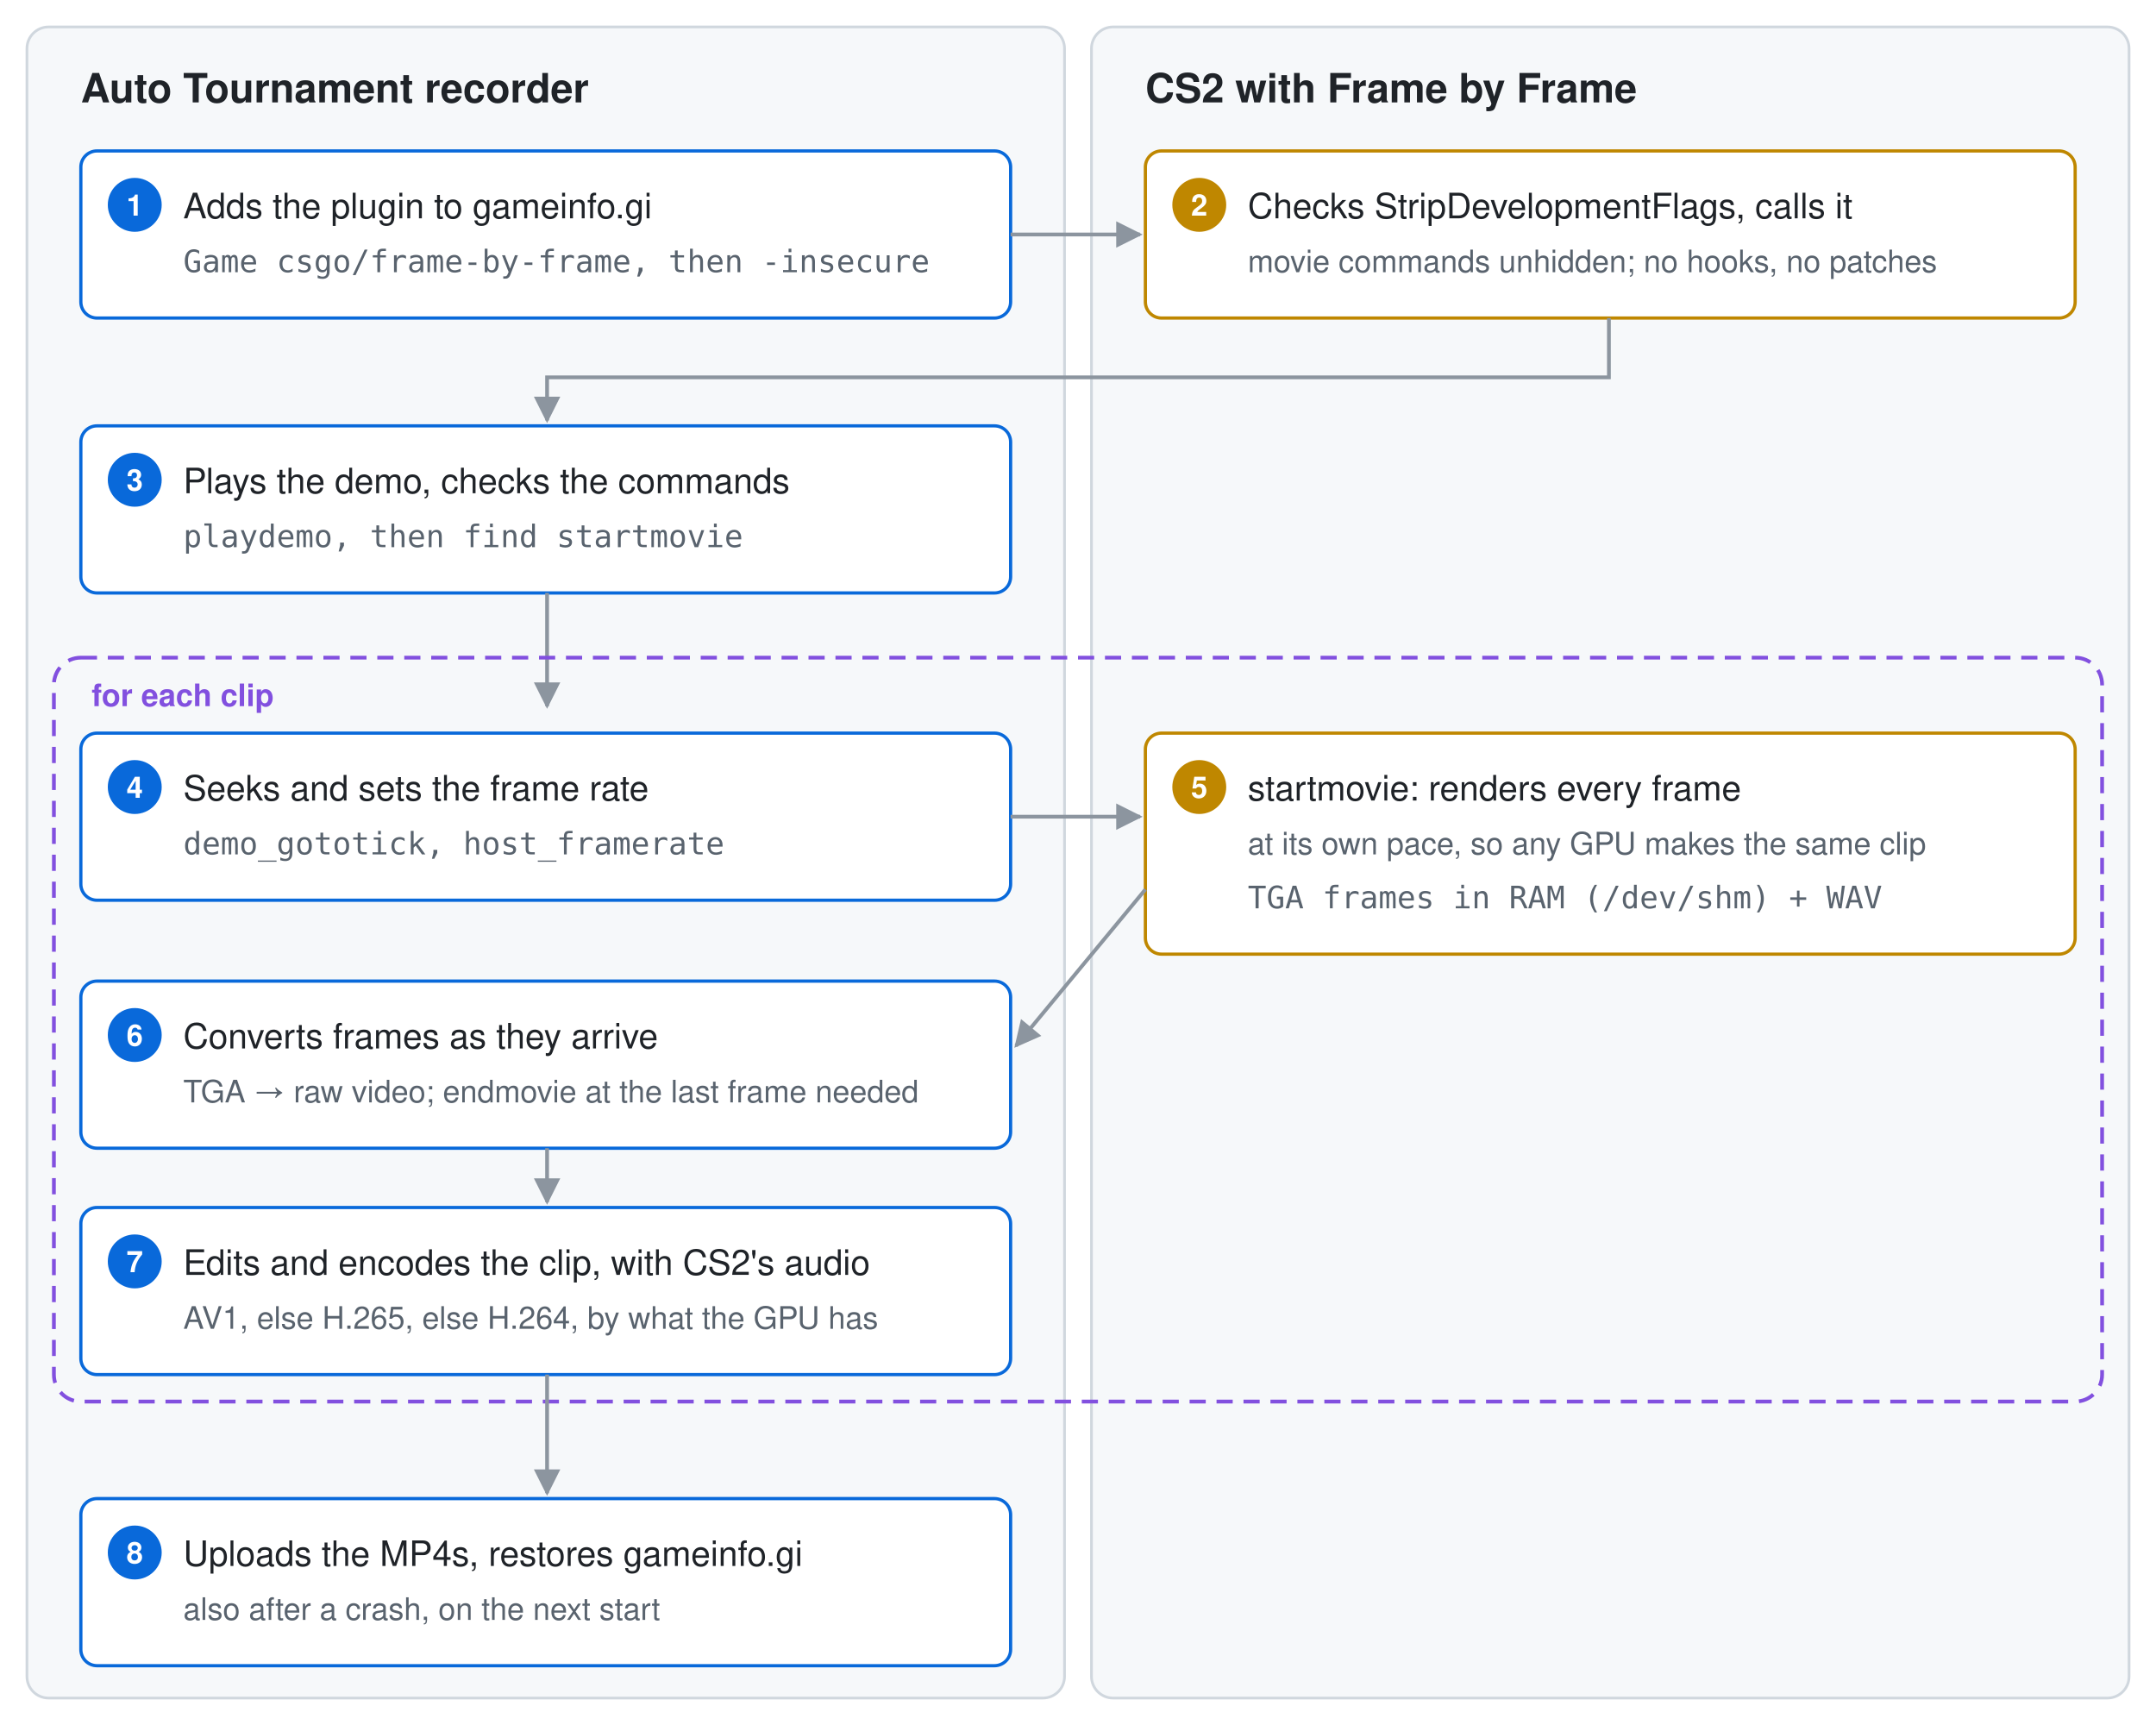
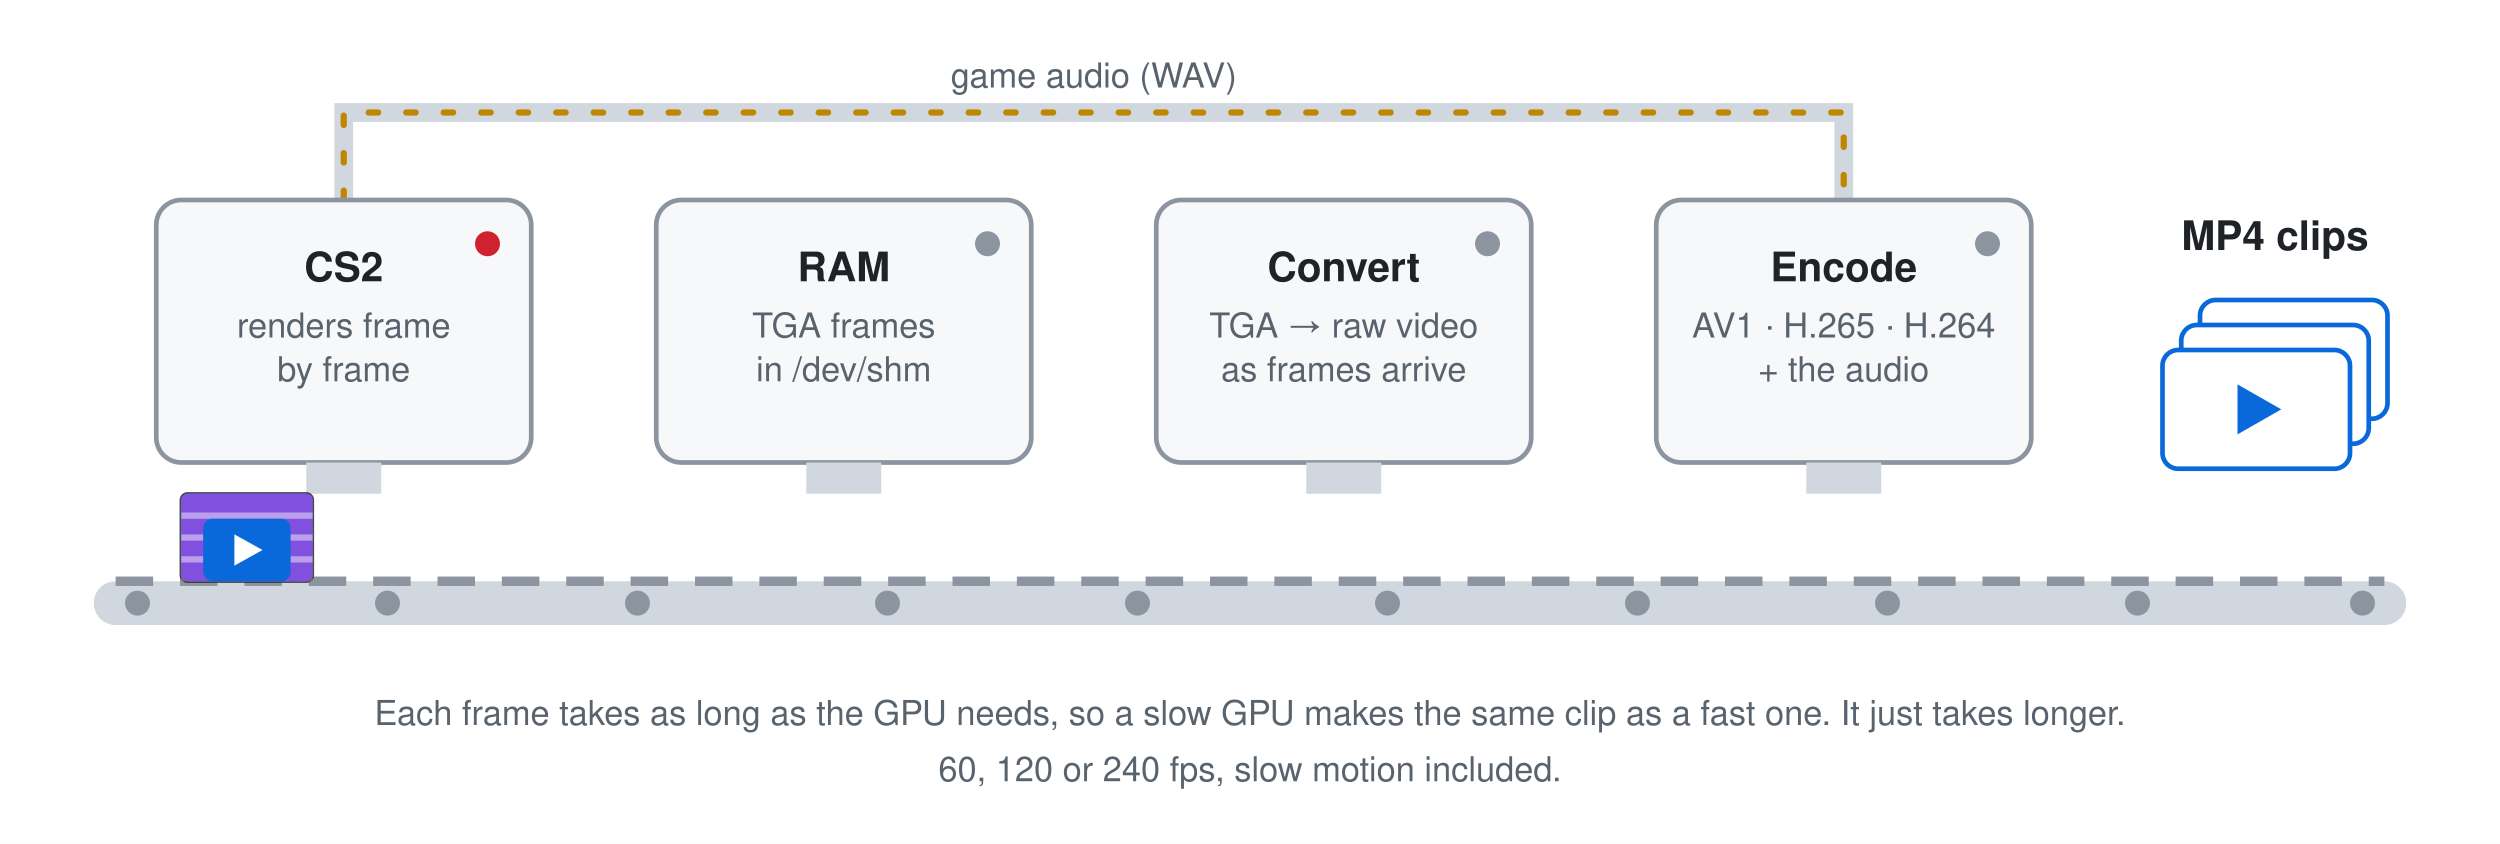
- <svg xmlns="http://www.w3.org/2000/svg" viewBox="0 0 800 640" width="800" height="640" font-family="-apple-system, BlinkMacSystemFont, 'Segoe UI', Helvetica, Arial, sans-serif">
+ <svg xmlns="http://www.w3.org/2000/svg" viewBox="0 0 800 270" width="800" height="270" font-family="-apple-system, BlinkMacSystemFont, 'Segoe UI', Helvetica, Arial, sans-serif">
  <style>
    .bg { fill: #ffffff; }
-     .lane { fill: #f6f8fa; stroke: #d0d7de; }
-     .head { fill: #1f2328; font-size: 15px; font-weight: 600; }
-     .box { fill: #ffffff; stroke: #8c959f; stroke-width: 1.2; }
-     .rec { stroke: #0969da; }
-     .cs2 { stroke: #bf8700; }
-     .loop { fill: none; stroke: #8250df; stroke-dasharray: 6 4; stroke-width: 1.4; }
-     .t { fill: #1f2328; font-size: 13px; }
-     .s { fill: #59636e; font-size: 11.5px; }
-     .c { font-family: ui-monospace, SFMono-Regular, Menlo, monospace; font-size: 11.5px; fill: #59636e; }
-     .n { fill: #ffffff; font-size: 11px; font-weight: 700; }
-     .nb { fill: #0969da; }
-     .ny { fill: #bf8700; }
-     .lt { fill: #8250df; font-size: 11.5px; font-weight: 600; }
-     .a { stroke: #8c959f; stroke-width: 1.4; fill: none; marker-end: url(#arrow); }
-     .ah { fill: #8c959f; }
+     .m { fill: #f6f8fa; stroke: #8c959f; stroke-width: 1.5; }
+     .arm { fill: #d0d7de; }
+     .t { fill: #1f2328; font-size: 13px; font-weight: 600; }
+     .s { fill: #59636e; font-size: 11px; }
+     .belt { fill: #d0d7de; }
+     .roll { fill: #8c959f; }
+     .tread { stroke: #8c959f; stroke-width: 3; stroke-dasharray: 12 8.6; fill: none; animation: belt .2s linear infinite; }
+     .pipe { stroke: #d0d7de; stroke-width: 6; fill: none; stroke-linecap: round; }
+     .flow { stroke: #bf8700; stroke-width: 2; fill: none; stroke-dasharray: 3 9; stroke-linecap: round; animation: belt .4s linear infinite; }
+     .led { fill: #8c959f; }
+     .on { fill: #2da44e; opacity: 0; animation: blink 1.5s linear infinite; }
+     .rec { fill: #cf222e; animation: rec 1s steps(2) infinite; }
+     .clip { fill: #ffffff; stroke: #0969da; stroke-width: 1.5; }
+     .play { fill: #0969da; }
    @media (prefers-color-scheme: dark) {
      .bg { fill: #0d1117; }
-       .lane { fill: #151b23; stroke: #3d444d; }
-       .head, .t { fill: #f0f6fc; }
-       .box { fill: #0d1117; stroke: #656c76; }
-       .rec { stroke: #4493f8; }
-       .cs2 { stroke: #d29922; }
-       .loop { stroke: #ab7df8; }
-       .s, .c { fill: #9198a1; }
-       .n { fill: #0d1117; }
-       .nb { fill: #4493f8; }
-       .ny { fill: #d29922; }
-       .lt { fill: #ab7df8; }
-       .a { stroke: #656c76; }
-       .ah { fill: #656c76; }
+       .m { fill: #151b23; stroke: #656c76; }
+       .arm, .belt, .pipe { fill: #3d444d; stroke: #3d444d; }
+       .arm, .belt { stroke: none; }
+       .t { fill: #f0f6fc; }
+       .s { fill: #9198a1; }
+       .roll, .led { fill: #656c76; }
+       .tread { stroke: #656c76; }
+       .flow { stroke: #d29922; }
+       .clip { fill: #0d1117; stroke: #4493f8; }
+       .play { fill: #4493f8; }
    }
+     @keyframes belt { to { stroke-dashoffset: -20.6; } }
+     @keyframes blink { 0%, 25% { opacity: 1; } 26%, 100% { opacity: 0; } }
+     @keyframes rec { to { opacity: .2; } }
+ 
+     /* a frame: rides from CS2 (x 110) to the clip bin (x 730) in 6 s; four of them, 1.5 s apart */
+     .f { animation: ride 6s linear infinite; }
+     .f1 { animation-delay: -1.5s; } .f2 { animation-delay: -3s; } .f3 { animation-delay: -4.5s; }
+     @keyframes ride {
+       0% { transform: translate(0, -18px); opacity: 0; }
+       5% { transform: translate(31px, 0); opacity: 1; }
+       94% { opacity: 1; }
+       100% { transform: translate(620px, 0); opacity: 0; }
+     }
+     .tga { animation: tga 6s linear infinite; }
+     .yuv { animation: yuv 6s linear infinite; }
+     .mp4 { animation: mp4 6s linear infinite; }
+     .f1 .tga, .f1 .yuv, .f1 .mp4 { animation-delay: -1.5s; }
+     .f2 .tga, .f2 .yuv, .f2 .mp4 { animation-delay: -3s; }
+     .f3 .tga, .f3 .yuv, .f3 .mp4 { animation-delay: -4.5s; }
+     @keyframes tga { 0%, 51% { opacity: 1; } 52%, 100% { opacity: 0; } }
+     @keyframes yuv { 0%, 51% { opacity: 0; } 52%, 77% { opacity: 1; } 78%, 100% { opacity: 0; } }
+     @keyframes mp4 { 0%, 77% { opacity: 0; } 78%, 100% { opacity: 1; } }
+ 
+     /* each machine's light flashes as a frame passes under it */
+     .l2 { animation-delay: .05s; } .l3 { animation-delay: .1s; } .l4 { animation-delay: .14s; }
+ 
+     @media (prefers-reduced-motion: reduce) { * { animation: none !important; } }
  </style>
-   <defs>
-     <marker id="arrow" viewBox="0 0 10 10" refX="9" refY="5" markerWidth="7" markerHeight="7" orient="auto-start-reverse">
-       <path class="ah" d="M0,0 L10,5 L0,10 z" />
-     </marker>
-   </defs>
-   <rect class="bg" x="0" y="0" width="800" height="640" />
-   <rect class="lane" x="10" y="10" width="385" height="620" rx="8" />
-   <rect class="lane" x="405" y="10" width="385" height="620" rx="8" />
-   <text class="head" x="30" y="38">Auto Tournament recorder</text>
-   <text class="head" x="425" y="38">CS2 with Frame by Frame</text>
-   <rect class="box rec" x="30" y="56" width="345" height="62" rx="6" />
-   <circle class="nb" cx="50" cy="76" r="10" />
-   <text class="n" x="50" y="80" text-anchor="middle">1</text>
-   <text class="t" x="68" y="81">Adds the plugin to gameinfo.gi</text>
-   <text class="c" x="68" y="101">Game csgo/frame-by-frame, then -insecure</text>
-   <path class="a" d="M375,87 L423,87" />
-   <rect class="box cs2" x="425" y="56" width="345" height="62" rx="6" />
-   <circle class="ny" cx="445" cy="76" r="10" />
-   <text class="n" x="445" y="80" text-anchor="middle">2</text>
-   <text class="t" x="463" y="81">Checks StripDevelopmentFlags, calls it</text>
-   <text class="s" x="463" y="101">movie commands unhidden; no hooks, no patches</text>
-   <path class="a" d="M597,118 L597,140 L203,140 L203,156" />
-   <rect class="box rec" x="30" y="158" width="345" height="62" rx="6" />
-   <circle class="nb" cx="50" cy="178" r="10" />
-   <text class="n" x="50" y="182" text-anchor="middle">3</text>
-   <text class="t" x="68" y="183">Plays the demo, checks the commands</text>
-   <text class="c" x="68" y="203">playdemo, then find startmovie</text>
-   <path class="a" d="M203,220 L203,262" />
-   <rect class="loop" x="20" y="244" width="760" height="276" rx="10" />
-   <text class="lt" x="34" y="262">for each clip</text>
-   <rect class="box rec" x="30" y="272" width="345" height="62" rx="6" />
-   <circle class="nb" cx="50" cy="292" r="10" />
-   <text class="n" x="50" y="296" text-anchor="middle">4</text>
-   <text class="t" x="68" y="297">Seeks and sets the frame rate</text>
-   <text class="c" x="68" y="317">demo_gototick, host_framerate</text>
-   <path class="a" d="M375,303 L423,303" />
-   <rect class="box cs2" x="425" y="272" width="345" height="82" rx="6" />
-   <circle class="ny" cx="445" cy="292" r="10" />
-   <text class="n" x="445" y="296" text-anchor="middle">5</text>
-   <text class="t" x="463" y="297">startmovie: renders every frame</text>
-   <text class="s" x="463" y="317">at its own pace, so any GPU makes the same clip</text>
-   <text class="c" x="463" y="337">TGA frames in RAM (/dev/shm) + WAV</text>
-   <path class="a" d="M425,330 L377,388" />
-   <rect class="box rec" x="30" y="364" width="345" height="62" rx="6" />
-   <circle class="nb" cx="50" cy="384" r="10" />
-   <text class="n" x="50" y="388" text-anchor="middle">6</text>
-   <text class="t" x="68" y="389">Converts frames as they arrive</text>
-   <text class="s" x="68" y="409">TGA → raw video; endmovie at the last frame needed</text>
-   <path class="a" d="M203,426 L203,446" />
-   <rect class="box rec" x="30" y="448" width="345" height="62" rx="6" />
-   <circle class="nb" cx="50" cy="468" r="10" />
-   <text class="n" x="50" y="472" text-anchor="middle">7</text>
-   <text class="t" x="68" y="473">Edits and encodes the clip, with CS2's audio</text>
-   <text class="s" x="68" y="493">AV1, else H.265, else H.264, by what the GPU has</text>
-   <path class="a" d="M203,510 L203,554" />
-   <rect class="box rec" x="30" y="556" width="345" height="62" rx="6" />
-   <circle class="nb" cx="50" cy="576" r="10" />
-   <text class="n" x="50" y="580" text-anchor="middle">8</text>
-   <text class="t" x="68" y="581">Uploads the MP4s, restores gameinfo.gi</text>
-   <text class="s" x="68" y="601">also after a crash, on the next start</text>
+   <rect class="bg" width="800" height="270" />
+   <path class="pipe" d="M110,64 V36 H590 V64" />
+   <path class="flow" d="M110,64 V36 H590 V64" />
+   <text class="s" x="350" y="28" text-anchor="middle">game audio (WAV)</text>
+   <g>
+     <rect class="m" x="50" y="64" width="120" height="84" rx="8" />
+     <text class="t" x="110" y="90" text-anchor="middle">CS2</text>
+     <text class="s" x="110" y="108" text-anchor="middle">renders frame</text>
+     <text class="s" x="110" y="122" text-anchor="middle">by frame</text>
+     <circle class="rec" cx="156" cy="78" r="4" />
+     <rect class="arm" x="98" y="148" width="24" height="10" />
+   </g>
+   <g>
+     <rect class="m" x="210" y="64" width="120" height="84" rx="8" />
+     <text class="t" x="270" y="90" text-anchor="middle">RAM</text>
+     <text class="s" x="270" y="108" text-anchor="middle">TGA frames</text>
+     <text class="s" x="270" y="122" text-anchor="middle">in /dev/shm</text>
+     <circle class="led" cx="316" cy="78" r="4" />
+     <circle class="on l2" cx="316" cy="78" r="4" />
+     <rect class="arm" x="258" y="148" width="24" height="10" />
+   </g>
+   <g>
+     <rect class="m" x="370" y="64" width="120" height="84" rx="8" />
+     <text class="t" x="430" y="90" text-anchor="middle">Convert</text>
+     <text class="s" x="430" y="108" text-anchor="middle">TGA → raw video</text>
+     <text class="s" x="430" y="122" text-anchor="middle">as frames arrive</text>
+     <circle class="led" cx="476" cy="78" r="4" />
+     <circle class="on l3" cx="476" cy="78" r="4" />
+     <rect class="arm" x="418" y="148" width="24" height="10" />
+   </g>
+   <g>
+     <rect class="m" x="530" y="64" width="120" height="84" rx="8" />
+     <text class="t" x="590" y="90" text-anchor="middle">Encode</text>
+     <text class="s" x="590" y="108" text-anchor="middle">AV1 · H.265 · H.264</text>
+     <text class="s" x="590" y="122" text-anchor="middle">+ the audio</text>
+     <circle class="led" cx="636" cy="78" r="4" />
+     <circle class="on l4" cx="636" cy="78" r="4" />
+     <rect class="arm" x="578" y="148" width="24" height="10" />
+   </g>
+   <g>
+     <rect class="clip" x="704" y="96" width="60" height="38" rx="5" />
+     <rect class="clip" x="698" y="104" width="60" height="38" rx="5" />
+     <rect class="clip" x="692" y="112" width="60" height="38" rx="5" />
+     <path class="play" d="M716,123 L716,139 L730,131 z" />
+     <text class="t" x="728" y="80" text-anchor="middle">MP4 clips</text>
+   </g>
+   <rect class="belt" x="30" y="186" width="740" height="14" rx="7" />
+   <path class="tread" d="M37,186 H763" />
+   <g class="roll">
+     <circle cx="44" cy="193" r="4" />
+     <circle cx="124" cy="193" r="4" />
+     <circle cx="204" cy="193" r="4" />
+     <circle cx="284" cy="193" r="4" />
+     <circle cx="364" cy="193" r="4" />
+     <circle cx="444" cy="193" r="4" />
+     <circle cx="524" cy="193" r="4" />
+     <circle cx="604" cy="193" r="4" />
+     <circle cx="684" cy="193" r="4" />
+     <circle cx="756" cy="193" r="4" />
+   </g>
+   <g transform="translate(79,186)">
+     <g class="f">
+       <g class="tga">
+         <rect x="-21" y="-28" width="42" height="28" rx="2" fill="#7fa7cf" />
+         <path d="M-21,-10 L-6,-16 L4,-12 L21,-18 L21,0 L-21,0 z" fill="#b08a5a" />
+         <rect x="6" y="-22" width="10" height="12" fill="#d8c7a3" />
+         <path d="M0,-18 V-10 M-4,-14 H4" stroke="#3ccf5a" stroke-width="1.6" />
+         <rect x="-21" y="-28" width="42" height="28" rx="2" fill="none" stroke="#1f2328" stroke-opacity=".35" />
+       </g>
+       <g class="yuv">
+         <rect x="-21" y="-28" width="42" height="28" rx="2" fill="#8250df" />
+         <path d="M-21,-21 H21 M-21,-14 H21 M-21,-7 H21" stroke="#ffffff" stroke-opacity=".45" stroke-width="2" />
+       </g>
+       <g class="mp4">
+         <rect x="-14" y="-20" width="28" height="20" rx="3" fill="#0969da" />
+         <path d="M-4,-15 L-4,-5 L5,-10 z" fill="#ffffff" />
+       </g>
+     </g>
+     <g class="f f1">
+       <g class="tga">
+         <rect x="-21" y="-28" width="42" height="28" rx="2" fill="#7fa7cf" />
+         <path d="M-21,-10 L-6,-16 L4,-12 L21,-18 L21,0 L-21,0 z" fill="#b08a5a" />
+         <rect x="6" y="-22" width="10" height="12" fill="#d8c7a3" />
+         <path d="M0,-18 V-10 M-4,-14 H4" stroke="#3ccf5a" stroke-width="1.6" />
+         <rect x="-21" y="-28" width="42" height="28" rx="2" fill="none" stroke="#1f2328" stroke-opacity=".35" />
+       </g>
+       <g class="yuv">
+         <rect x="-21" y="-28" width="42" height="28" rx="2" fill="#8250df" />
+         <path d="M-21,-21 H21 M-21,-14 H21 M-21,-7 H21" stroke="#ffffff" stroke-opacity=".45" stroke-width="2" />
+       </g>
+       <g class="mp4">
+         <rect x="-14" y="-20" width="28" height="20" rx="3" fill="#0969da" />
+         <path d="M-4,-15 L-4,-5 L5,-10 z" fill="#ffffff" />
+       </g>
+     </g>
+     <g class="f f2">
+       <g class="tga">
+         <rect x="-21" y="-28" width="42" height="28" rx="2" fill="#7fa7cf" />
+         <path d="M-21,-10 L-6,-16 L4,-12 L21,-18 L21,0 L-21,0 z" fill="#b08a5a" />
+         <rect x="6" y="-22" width="10" height="12" fill="#d8c7a3" />
+         <path d="M0,-18 V-10 M-4,-14 H4" stroke="#3ccf5a" stroke-width="1.6" />
+         <rect x="-21" y="-28" width="42" height="28" rx="2" fill="none" stroke="#1f2328" stroke-opacity=".35" />
+       </g>
+       <g class="yuv">
+         <rect x="-21" y="-28" width="42" height="28" rx="2" fill="#8250df" />
+         <path d="M-21,-21 H21 M-21,-14 H21 M-21,-7 H21" stroke="#ffffff" stroke-opacity=".45" stroke-width="2" />
+       </g>
+       <g class="mp4">
+         <rect x="-14" y="-20" width="28" height="20" rx="3" fill="#0969da" />
+         <path d="M-4,-15 L-4,-5 L5,-10 z" fill="#ffffff" />
+       </g>
+     </g>
+     <g class="f f3">
+       <g class="tga">
+         <rect x="-21" y="-28" width="42" height="28" rx="2" fill="#7fa7cf" />
+         <path d="M-21,-10 L-6,-16 L4,-12 L21,-18 L21,0 L-21,0 z" fill="#b08a5a" />
+         <rect x="6" y="-22" width="10" height="12" fill="#d8c7a3" />
+         <path d="M0,-18 V-10 M-4,-14 H4" stroke="#3ccf5a" stroke-width="1.6" />
+         <rect x="-21" y="-28" width="42" height="28" rx="2" fill="none" stroke="#1f2328" stroke-opacity=".35" />
+       </g>
+       <g class="yuv">
+         <rect x="-21" y="-28" width="42" height="28" rx="2" fill="#8250df" />
+         <path d="M-21,-21 H21 M-21,-14 H21 M-21,-7 H21" stroke="#ffffff" stroke-opacity=".45" stroke-width="2" />
+       </g>
+       <g class="mp4">
+         <rect x="-14" y="-20" width="28" height="20" rx="3" fill="#0969da" />
+         <path d="M-4,-15 L-4,-5 L5,-10 z" fill="#ffffff" />
+       </g>
+     </g>
+   </g>
+   <text class="s" x="400" y="232" text-anchor="middle">Each frame takes as long as the GPU needs, so a slow GPU makes the same clip as a fast one. It just takes longer.</text>
+   <text class="s" x="400" y="250" text-anchor="middle">60, 120 or 240 fps, slow motion included.</text>
</svg>
